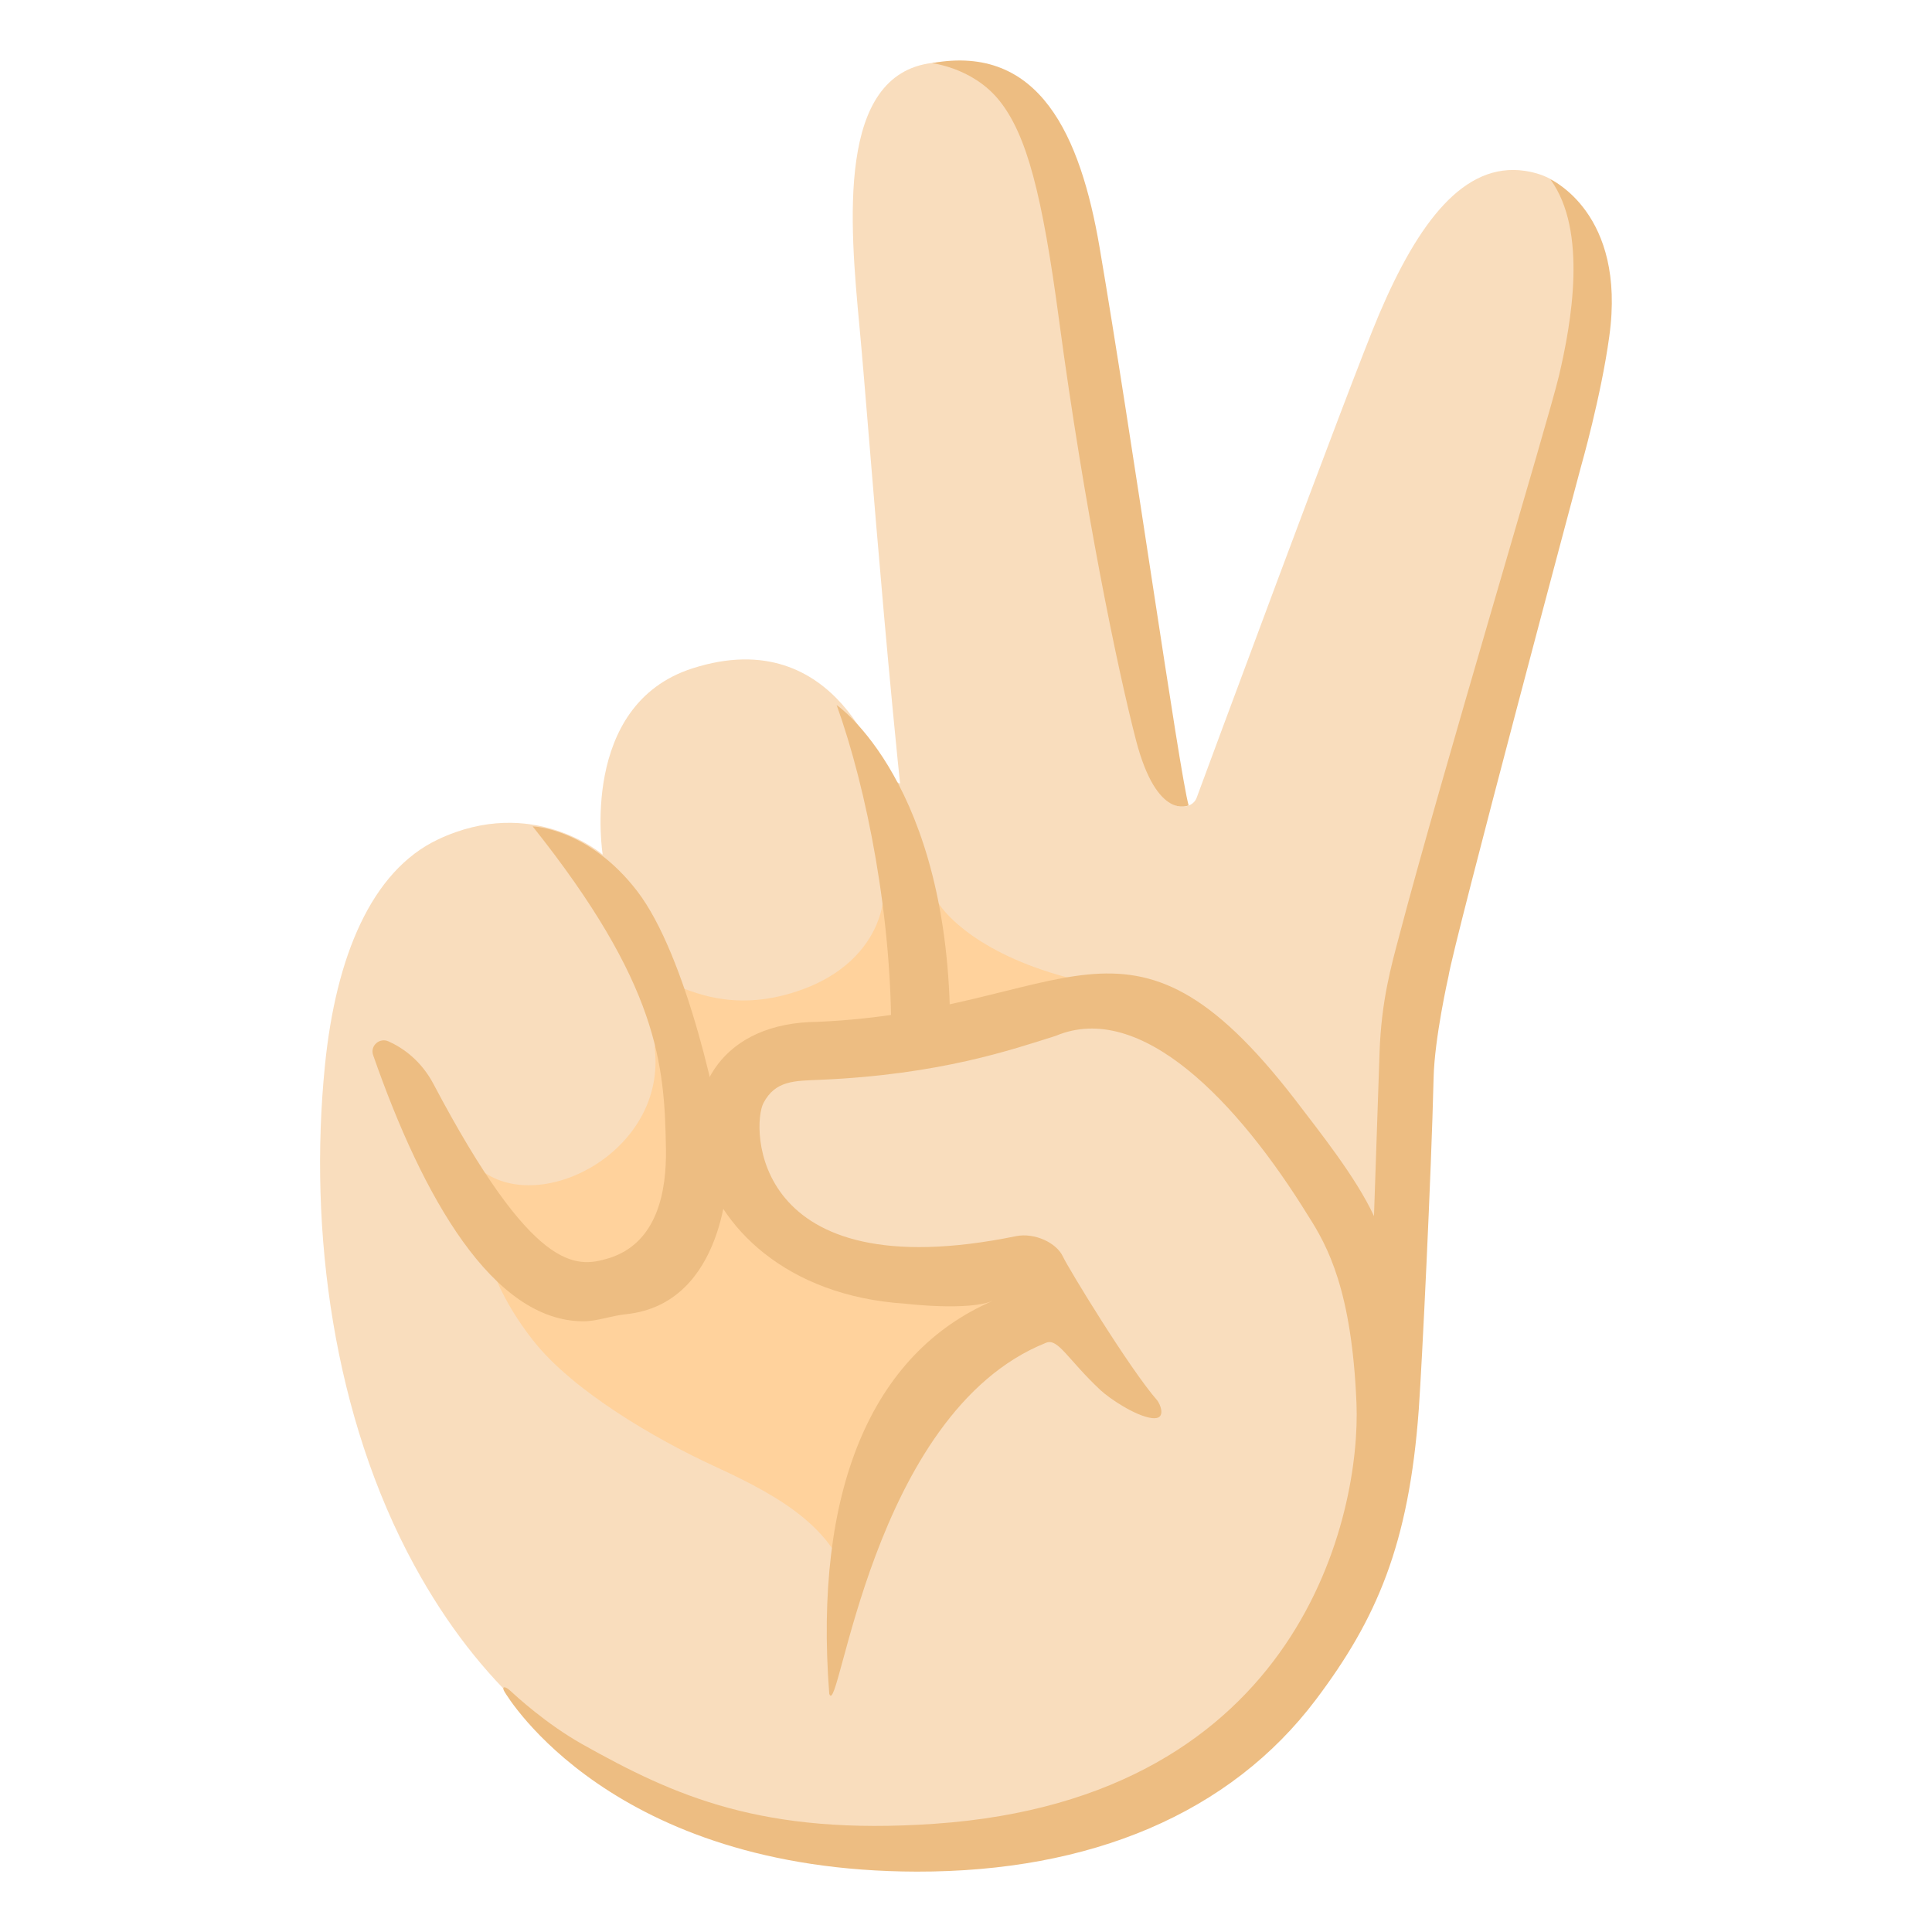
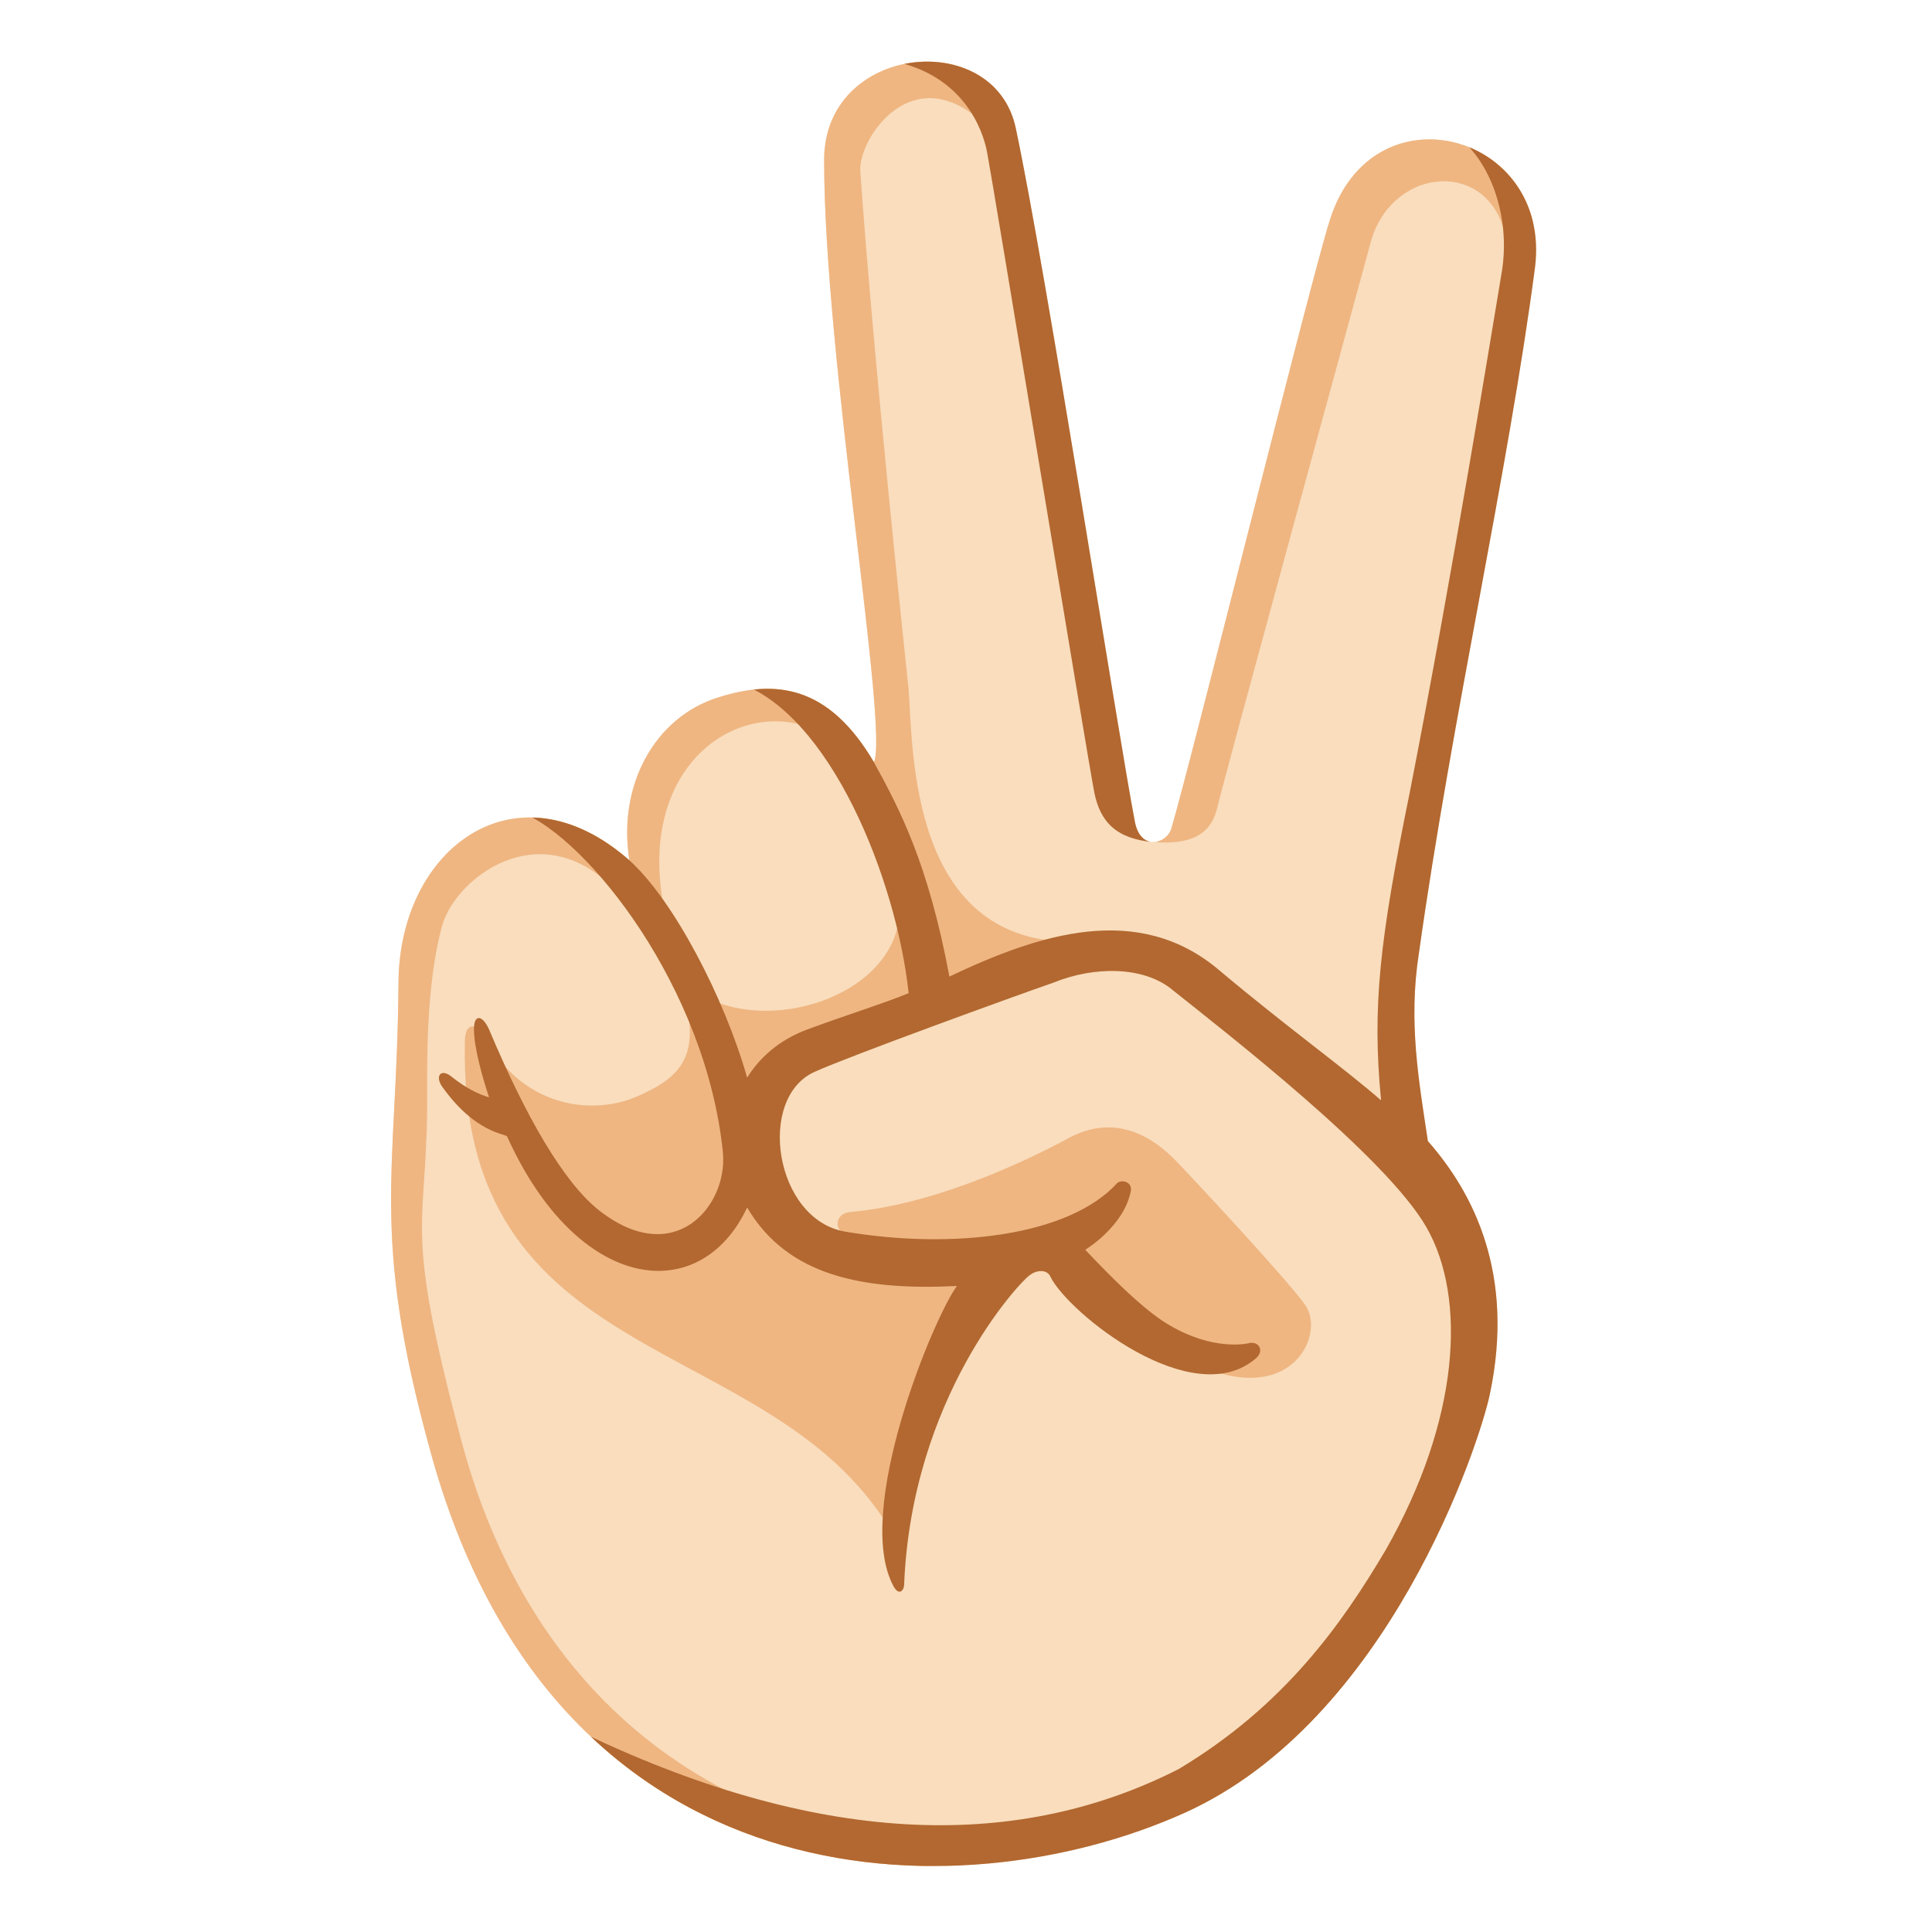
- <svg xmlns="http://www.w3.org/2000/svg" version="1.1" id="emoji_x5F_u270c" x="0px" y="0px" viewBox="0 0 128 128" style="enable-background:new 0 0 128 128;" xml:space="preserve">
+ <svg xmlns="http://www.w3.org/2000/svg" xmlns:xlink="http://www.w3.org/1999/xlink" version="1.1" id="Layer_2_copy" x="0px" y="0px" viewBox="0 0 128 128" style="enable-background:new 0 0 128 128;" xml:space="preserve">
+   <path style="fill:#F9DDBD;" d="M94.6,75.6c3,3.4,5.8,8.8,4.1,16.8C98,95.7,92,114,78.5,120.1c-15.1,6.8-41.8,6.2-50-24  c-4-14.5-2.2-18.3-2.1-30.9c0-9,7.8-14.8,15.3-8.2c-0.8-5,1.7-9.5,5.9-10.8c3.8-1.2,7.3-0.8,10.3,4.3c1-2.2-3.3-26.9-3.3-39.9  c0-7.7,11.3-8.8,12.7-2.1c2,9.4,6.8,40.3,7.9,46c0.4,1.9,2.1,1.4,2.4,0.4c1.1-3.6,9.3-36.6,10.5-40.3c2.8-9,14.7-5.8,13.6,3.1  c-1.8,13.7-5.5,29.8-7.7,45.5C93.3,67.7,94,71.6,94.6,75.6z" />
  <g>
-     <path style="fill:#F9DDBD;" d="M101.03,11.32c-4.05-0.6-7.07,3.42-9.66,9.5c-1.86,4.36-12.08,32.01-12.08,32.01   c-0.32,0.91-1.84,0.78-1.99-0.17c-1.19-7.71-4.34-25.25-6.24-35.42c-2-10.68-5.64-13.52-9.31-13.07   c-6.32,0.78-5.46,10.55-4.8,17.55c0.66,7,2.19,28.82,4.37,44.51c0.39,2.79,32.09,5.78,32.09,5.78c0.01-6.19,7.74-32.66,10.61-44.29   C105.91,20.02,106.8,12.18,101.03,11.32z" />
-     <path style="fill:#F9DDBD;" d="M58.76,121.64c-8.89-0.03-22.58-1.92-31.31-17.93c-5.35-9.81-7.03-22.13-5.92-33.14   c0.72-7.18,3.07-12.86,7.48-14.95c6.29-2.98,10.92,1,10.92,1s-1.61-9.92,5.95-12.34c9.72-3.12,12.55,7.12,12.55,7.12L92.7,66.02   c0,0-0.01,17.53-1.12,27.79C88.54,122.08,67.65,121.67,58.76,121.64z" />
+     <g>
+       <g>
+         <defs>
+           <path id="SVGID_1_" d="M94.6,75.6c3,3.4,5.8,8.8,4.1,16.8C98,95.7,92,114,78.5,120.1c-15.1,6.8-41.8,6.2-50-24      c-4-14.5-2.2-18.3-2.1-30.9c0-9,7.8-14.8,15.3-8.2c-0.8-5,1.7-9.5,5.9-10.8c3.8-1.2,7.3-0.8,10.3,4.3c1-2.2-3.3-26.9-3.3-39.9      c0-7.7,11.3-8.8,12.7-2.1c2,9.4,6.8,40.3,7.9,46c0.4,1.9,2.1,1.4,2.4,0.4c1.1-3.6,9.3-36.6,10.5-40.3c2.8-9,14.7-5.8,13.6,3.1      c-1.8,13.7-5.5,29.8-7.7,45.5C93.3,67.7,94,71.6,94.6,75.6z" />
+         </defs>
+         <clipPath id="SVGID_00000092423477378200228770000002234152587869750200_">
+           <use xlink:href="#SVGID_1_" style="overflow:visible;" />
+         </clipPath>
+         <g style="clip-path:url(#SVGID_00000092423477378200228770000002234152587869750200_);">
+           <path style="fill:#EFB682;" d="M77.7,46.9c-0.4,2.7-0.6,3.8-1.1,8.9c3,0.2,3.7-1.1,4-2.1c0.4-1.8,9.5-35,10.2-37.6      c1.3-4.9,7.4-5.6,8.8-1c0.6,2,3.3-1.7,2.8-2.7s-1.4-4-6.7-4.7C86.2,6.6,85,17.3,83.9,23.1C82.7,29,78,45.2,77.7,46.9z" />
+           <path style="fill:#EFB682;" d="M61.6,122.7c-20.1-2.6-28.1-16-31.1-27.5c-3.7-14-2.3-13.4-2.2-21.7c0-3.1-0.1-8.2,1-12.2      c0.9-3.1,6.3-7.3,11.2-2.6c0.8,0.8,3.8,3.1,3.8,2.8C41,49.2,51.7,44.4,56.5,50.3c1.6,2,3.6,8.6,5.8,15.5      c0.1-0.6,6.6-2.6,8.5-3.4c-10.5-0.2-10.3-12.6-10.6-16.7c-0.1-1-2.3-21.5-3.2-34.3c-0.2-2.2,3.6-7.9,8.5-2.9      c0.7,0.7,1.4-5.5-2.7-5.9c-1.7-0.2-6.6,0.1-9.2,3.4c-4.4,5.8,0.9,37.9,0.4,37.9c-5.3,0.4-12.4,2.2-14.9,3.2      c-4.3,1.7-14.2,6-15.3,12.3c-1.9,11,4.6,54,4.6,54L47.5,125l14.1,0.3V122.7z" />
+           <path style="fill:#EFB682;" d="M80.9,91c-1.4-0.4-8.4-4.7-9.2-5.9c-0.9-1.2-1.7-1.3-3.6-0.9c-3.8,1-8.4,12-9.2,17      C50.8,88,30.3,91,30.8,69c0-1.5,1.1-1.3,1.8,0.5c2.3,3.7,6.6,4.5,9.7,3.1c1.8-0.8,3.5-1.8,3.4-4.4c-0.1-1.7,0.1-2.7,1.1-2.1      c4.8,2.4,12.6-0.4,12.8-5.7c0.8,2.6,1.4,4.7,1.7,6.1c-4.4,2-6.8,2-9,4s-3.9,7-0.5,10.5s0,0,0,0c1.7,1.8,4.2,2.4,4.5,2.5      c0.4,0.1,1-0.9-0.1-1.5s-0.8-1.6,0.1-1.7c5.9-0.5,12.3-3.7,14.5-4.9c3.7-2,6.4,0.8,7.1,1.5s7.6,8.1,8.6,9.6      C87.7,88.3,85.9,92.4,80.9,91z" />
+         </g>
+       </g>
+     </g>
  </g>
-   <path style="fill:#FFD29C;" d="M44.94,65.4l-1.57,3.98c0.84,6.71-7.17,11.02-11.22,8.34c-0.42,1.97-0.86,5.92,3.14,11.05  c2.63,3.38,8.17,6.59,12.06,8.38c4.66,2.14,8.07,4.22,9.12,8.37c0.29-5.92,3.28-11.66,7.97-15.3c1.27-0.99,2.67-1.83,3.84-2.93  l-1.06-3.25c-5.79,1.59-15.94,0.05-18.44-5.4c-0.6-1.31-2.35-8.78,3.82-8.94c10.8-0.28,18.78-4.77,18.78-4.77  c-6.52-1.58-8.79-4.44-9.18-5.06c-0.28-0.45-3.28-0.26-3.73-0.01c0,0-0.34,4.04-5.64,5.81C48.39,67.16,45.6,65.48,44.94,65.4z" />
  <g>
-     <path style="fill:#EDBD82;" d="M59.04,68.94l3.91-0.67c0-16.41-7.52-21.56-7.52-21.56C57.43,52.27,59.13,60.89,59.04,68.94z" />
-     <path style="fill:#EDBD82;" d="M48.21,77.72c-0.49-4.24-2.76-14.45-5.98-18.66c-3.22-4.21-6.94-4.31-6.94-4.31   c8.34,10.47,8.74,15.75,8.83,21.34c0.05,2.81-0.55,6.29-3.82,7.28c-2.16,0.65-4.98,0.95-11.58-11.55c-0.82-1.55-2.02-2.4-2.99-2.83   c-0.59-0.26-1.22,0.3-1.01,0.91c3.29,9.44,7.94,17.63,13.93,17.64c0.9,0,1.8-0.36,2.83-0.47C48.12,86.37,48.21,77.72,48.21,77.72z" />
-     <path style="fill:#EDBD82;" d="M75.26,49.03c-1.23-4.75-3.41-15.27-5.09-27.79c-1.12-8.37-2.14-12.28-3.94-14.55   s-4.63-2.51-4.48-2.51l0,0c7.14-1.29,9.84,4.84,11.1,12.21c2.12,12.42,5.29,34.83,5.9,36.97C78.75,53.35,76.66,54.42,75.26,49.03z" />
-     <path style="fill:#EDBD82;" d="M102.72,11.89c2.48,3.4,1.39,9.52,0.56,13.03c-0.7,2.95-7.87,26.77-10.58,37.09   c-0.52,1.96-1.18,4.27-1.3,7.69c-0.12,3.43-0.37,10.87-0.37,10.87c-1.19-2.58-3.64-5.63-5.26-7.76   c-11.16-14.44-14.91-5.84-31.6-5.11c-12.56,0.09-9.98,17.65,5.78,18.67c0,0,4.22,0.51,5.86-0.2c-8.12,3.48-11.9,12.65-10.87,26.05   c0.66,1.91,2.75-18.63,14.37-23.26c0.79-0.32,1.45,1.13,3.59,3.13c0.62,0.58,2.33,1.72,3.4,1.86c1.07,0.14,0.52-1,0.37-1.17   c-1.83-2.09-5.87-8.72-6.25-9.53c-0.42-0.91-1.87-1.6-3.11-1.35c-17.64,3.6-17.52-7.33-16.73-8.82c0.79-1.5,2.05-1.47,3.75-1.54   c7.95-0.34,12.71-2,15.61-2.91c5.65-2.38,12.08,4.38,16.73,11.92c1.29,2.01,2.89,4.94,3.2,12.41c0.3,7.27-3.61,26.19-27.95,27.87   c-11.39,0.79-17.19-1.82-23.34-5.27c-2.4-1.35-4.4-3.2-4.78-3.55s-0.58-0.26-0.37,0.08c0.21,0.34,7.09,11.87,27.3,11.91   c11.5,0.02,20.77-3.84,26.47-11.42c3.98-5.29,6.15-10.21,6.8-19.24c0.21-2.95,0.83-15.62,0.98-21.93c0.06-2.64,0.98-6.7,0.98-6.7   c0.36-2.3,8.78-33.78,8.78-33.78s1.34-4.68,1.88-8.65C107.76,14.11,102.72,11.89,102.72,11.89z" />
+     <g>
+       <g>
+         <defs>
+           <path id="SVGID_00000165213359062889368320000006096992738793314444_" d="M94.6,75.6c3,3.4,5.8,8.8,4.1,16.8      C98,95.7,92,114,78.5,120.1c-15.1,6.8-41.8,6.2-50-24c-4-14.5-2.2-18.3-2.1-30.9c0-9,7.8-14.8,15.3-8.2c-0.8-5,1.7-9.5,5.9-10.8      c3.8-1.2,7.3-0.8,10.3,4.3c1-2.2-3.3-26.9-3.3-39.9c0-7.7,11.3-8.8,12.7-2.1c2,9.4,6.8,40.3,7.9,46c0.4,1.9,2.1,1.4,2.4,0.4      c1.1-3.6,9.3-36.6,10.5-40.3c2.8-9,14.7-5.8,13.6,3.1c-1.8,13.7-5.5,29.8-7.7,45.5C93.3,67.7,94,71.6,94.6,75.6z" />
+         </defs>
+         <clipPath id="SVGID_00000038406107657045501500000009483941045130922679_">
+           <use xlink:href="#SVGID_00000165213359062889368320000006096992738793314444_" style="overflow:visible;" />
+         </clipPath>
+         <g style="clip-path:url(#SVGID_00000038406107657045501500000009483941045130922679_);">
+           <path style="fill:#B26830;" d="M103.2,99.6c0,0-15.5,22.3-15.7,22.5c-0.1,0.2-28.2,4.1-28.2,4.1s-21.9-9.1-22.5-9.4      c-1.6-0.7-1-3.3,2-1.9c16,7.6,28.9,7.6,39.3,2.3l0,0c7-4.2,10.8-9.6,13.7-14.5c4.9-8.6,5.4-16.7,2.7-21.4      c-2.7-4.7-13.3-12.9-16.8-15.7c-1.9-1.6-5.2-1.6-7.9-0.5C67.2,66,56.2,70,54,71c-3.9,1.7-2.7,9.8,2,10.6      c7.1,1.2,14.8,0.3,18-3.2c0.3-0.3,1.1-0.1,0.9,0.6c-0.5,2.3-3,3.8-3,3.8c1.8,1.9,3.5,3.6,5.1,4.7c2.9,1.9,5.2,1.6,5.7,1.5      c0.7-0.2,1.1,0.5,0.5,1c-4.2,3.6-12.4-3-13.6-5.4c-0.2-0.5-0.9-0.5-1.4-0.1c-0.7,0.5-7.8,8.1-8.3,20.5c0,0.3-0.3,0.8-0.7,0.1      c-2.7-5,2.7-17.9,4.2-19.9c-6.1,0.3-11.2-0.6-13.9-5.2c-3.1,6.6-11.2,5.7-15.9-4.7c-0.1-0.2-2.1-0.2-4.3-3.3      c-0.5-0.7-0.1-1.3,0.7-0.6c0.9,0.7,1.7,1.1,2.4,1.3c-0.5-1.5-1-3.4-1-4.5s0.6-0.9,1,0c2.4,5.7,4.9,10.1,7.3,12      c5,3.9,8.5-0.3,8.2-3.8c-1.1-11-9-20.9-13.4-22.6c-2.4-1,2.9-3,4.7-1.2s1.5,2.3,2.5,4.4c2.9,2.6,6.3,9.1,7.8,14.4      c0.8-1.3,2.1-2.5,4-3.2c2.7-1,5-1.7,6.7-2.4c-0.8-7.5-5.2-18.6-11.4-20.6c-1.2-0.4,2.9-2.5,3.1-2.7c1.4,0.7,6.1,4.3,6,8      c1.7,3.1,3.6,6.7,5,14.2c5.9-2.8,12.5-5,17.9-0.4c4.4,3.7,8.3,6.5,10.7,8.6c-0.6-6.2-0.1-10.6,1.9-20.4      c2.8-14.3,5.5-30.9,6.1-34.5c0.6-3.7-0.8-7.4-3-9l0.4-3l7.6,8c0,0-8.4,59.2-8.5,61.6l2.4,0.4L103.2,99.6z" />
+           <path style="fill:#B26830;" d="M76.5,55.8c-2.5-0.2-3.6-1.3-4-3.3s-6.8-40.9-7.1-42.4c-0.3-1.6-1.6-5-6-6c-2.3-0.5-1-2.1,0-2.2      c1,0,8.1,1.6,8.1,1.6L76.5,55.8z" />
+         </g>
+       </g>
+     </g>
  </g>
</svg>
